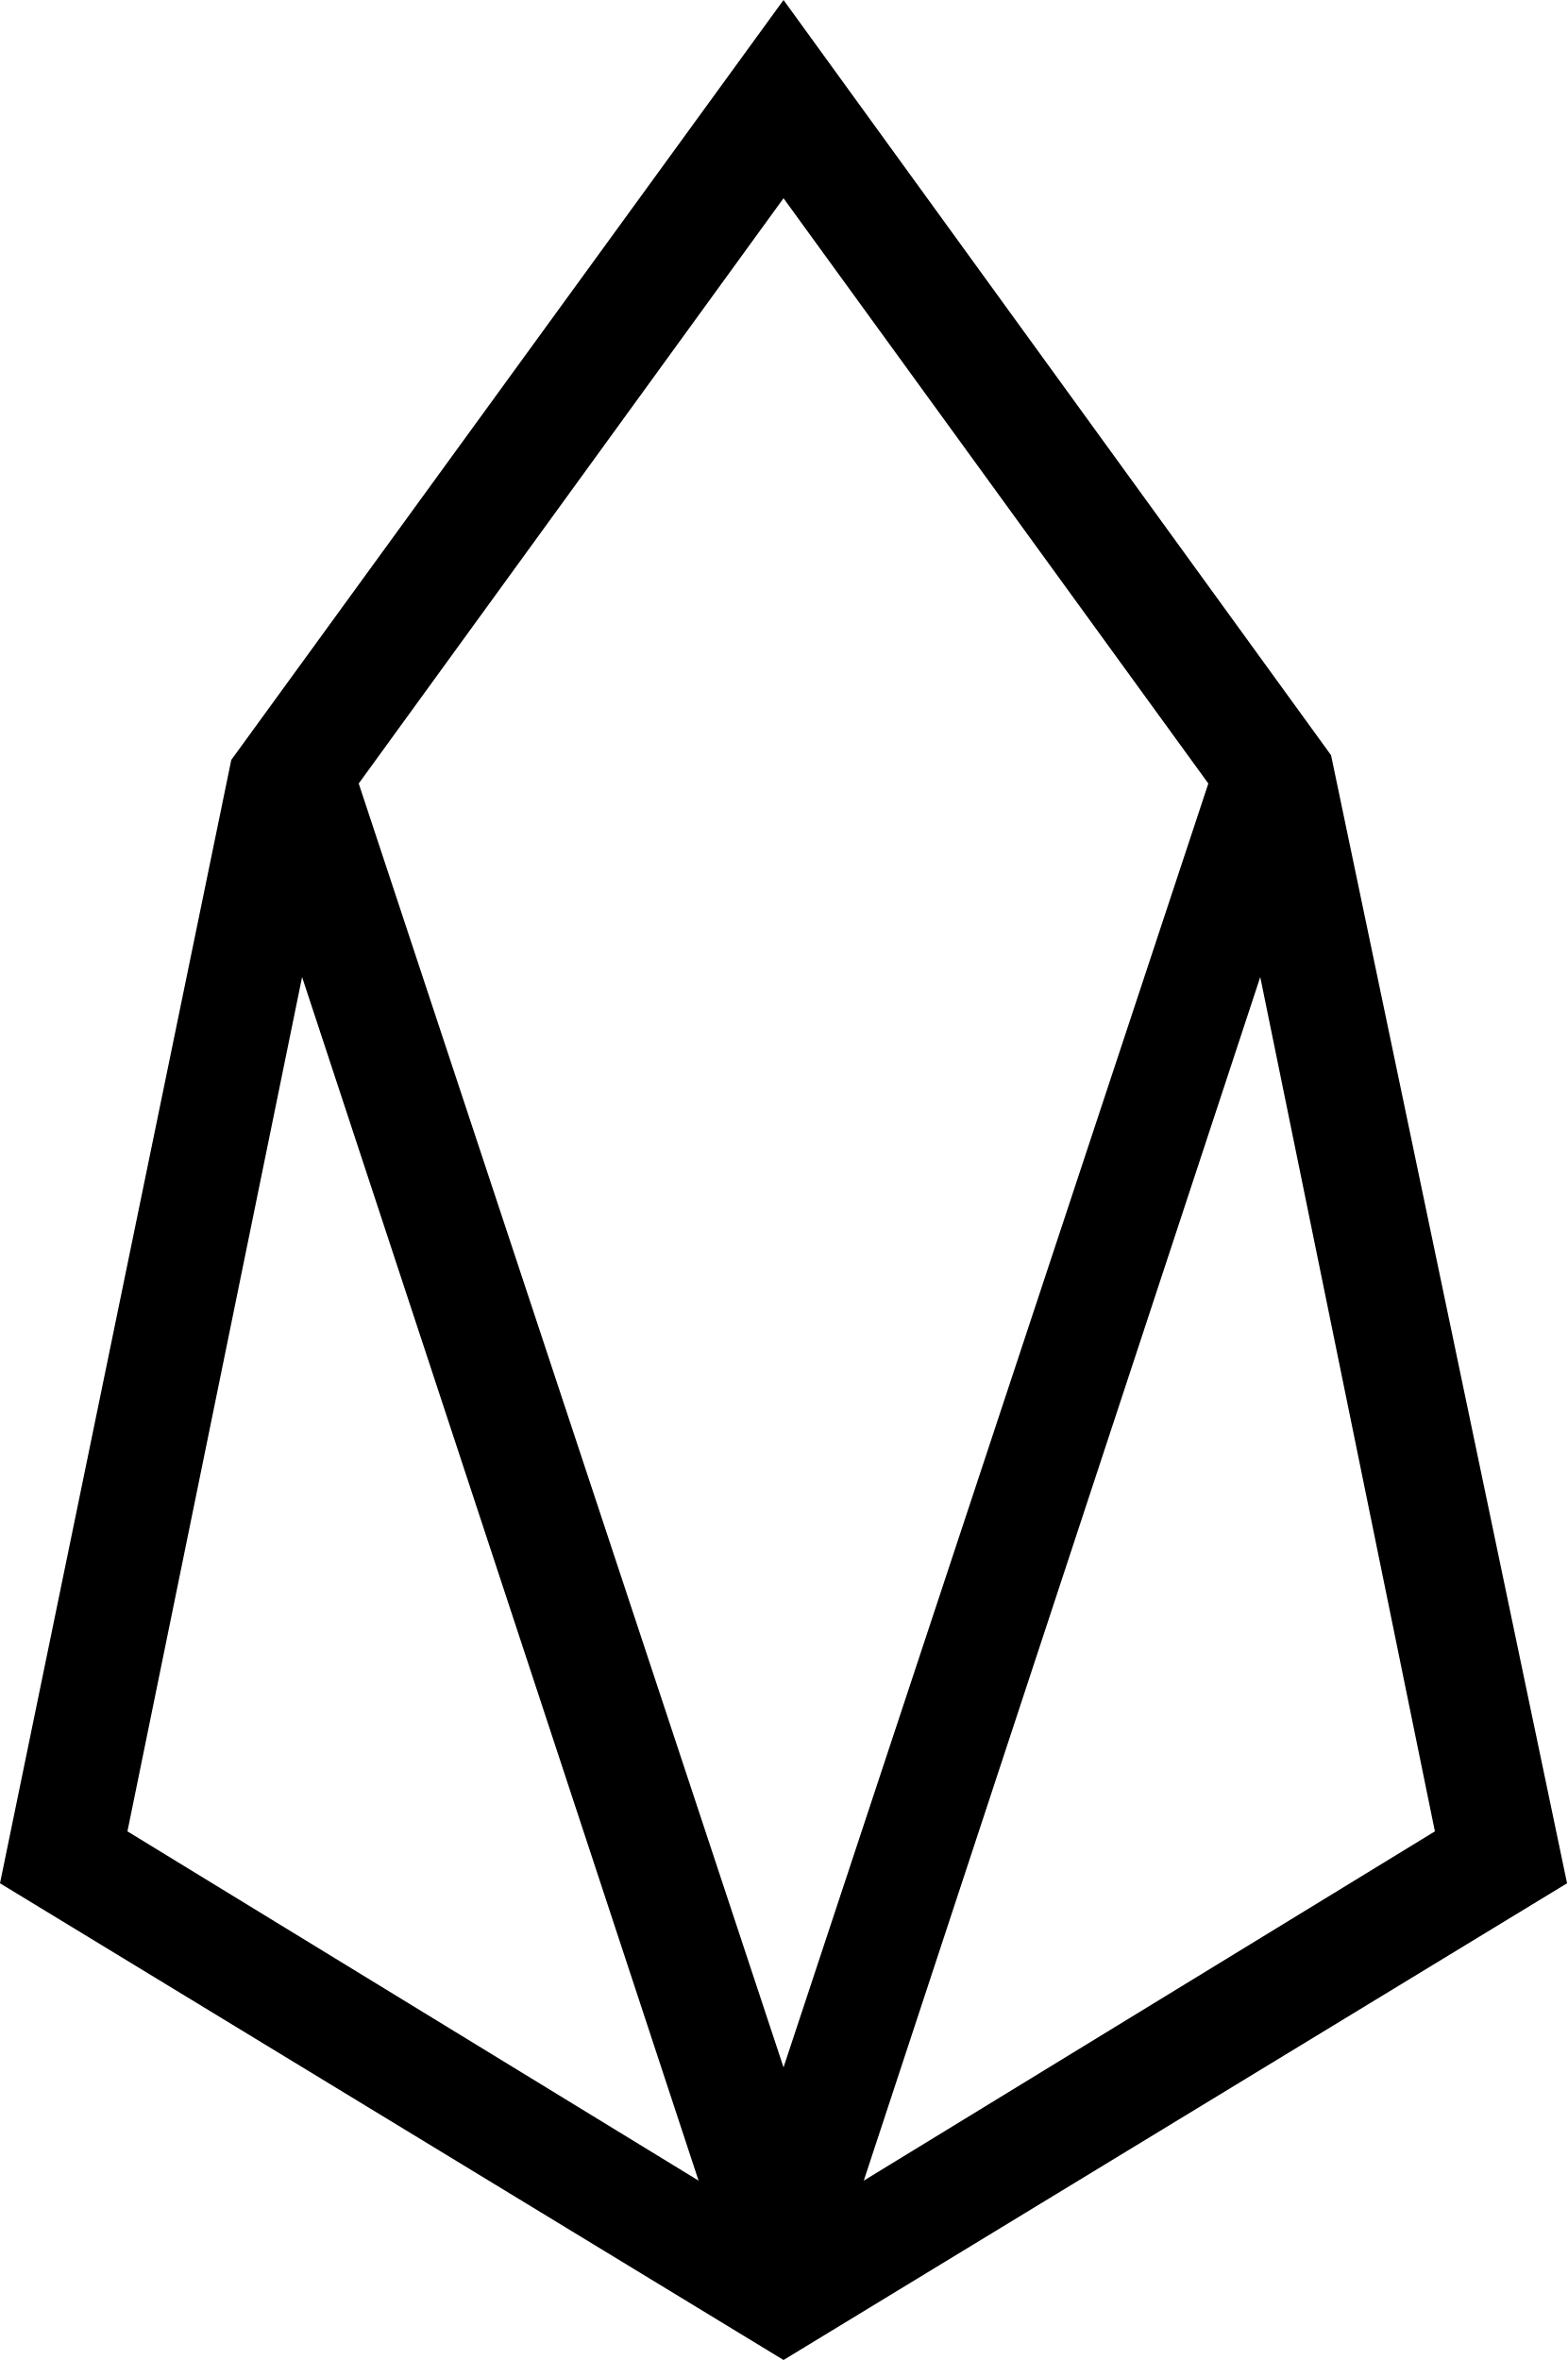
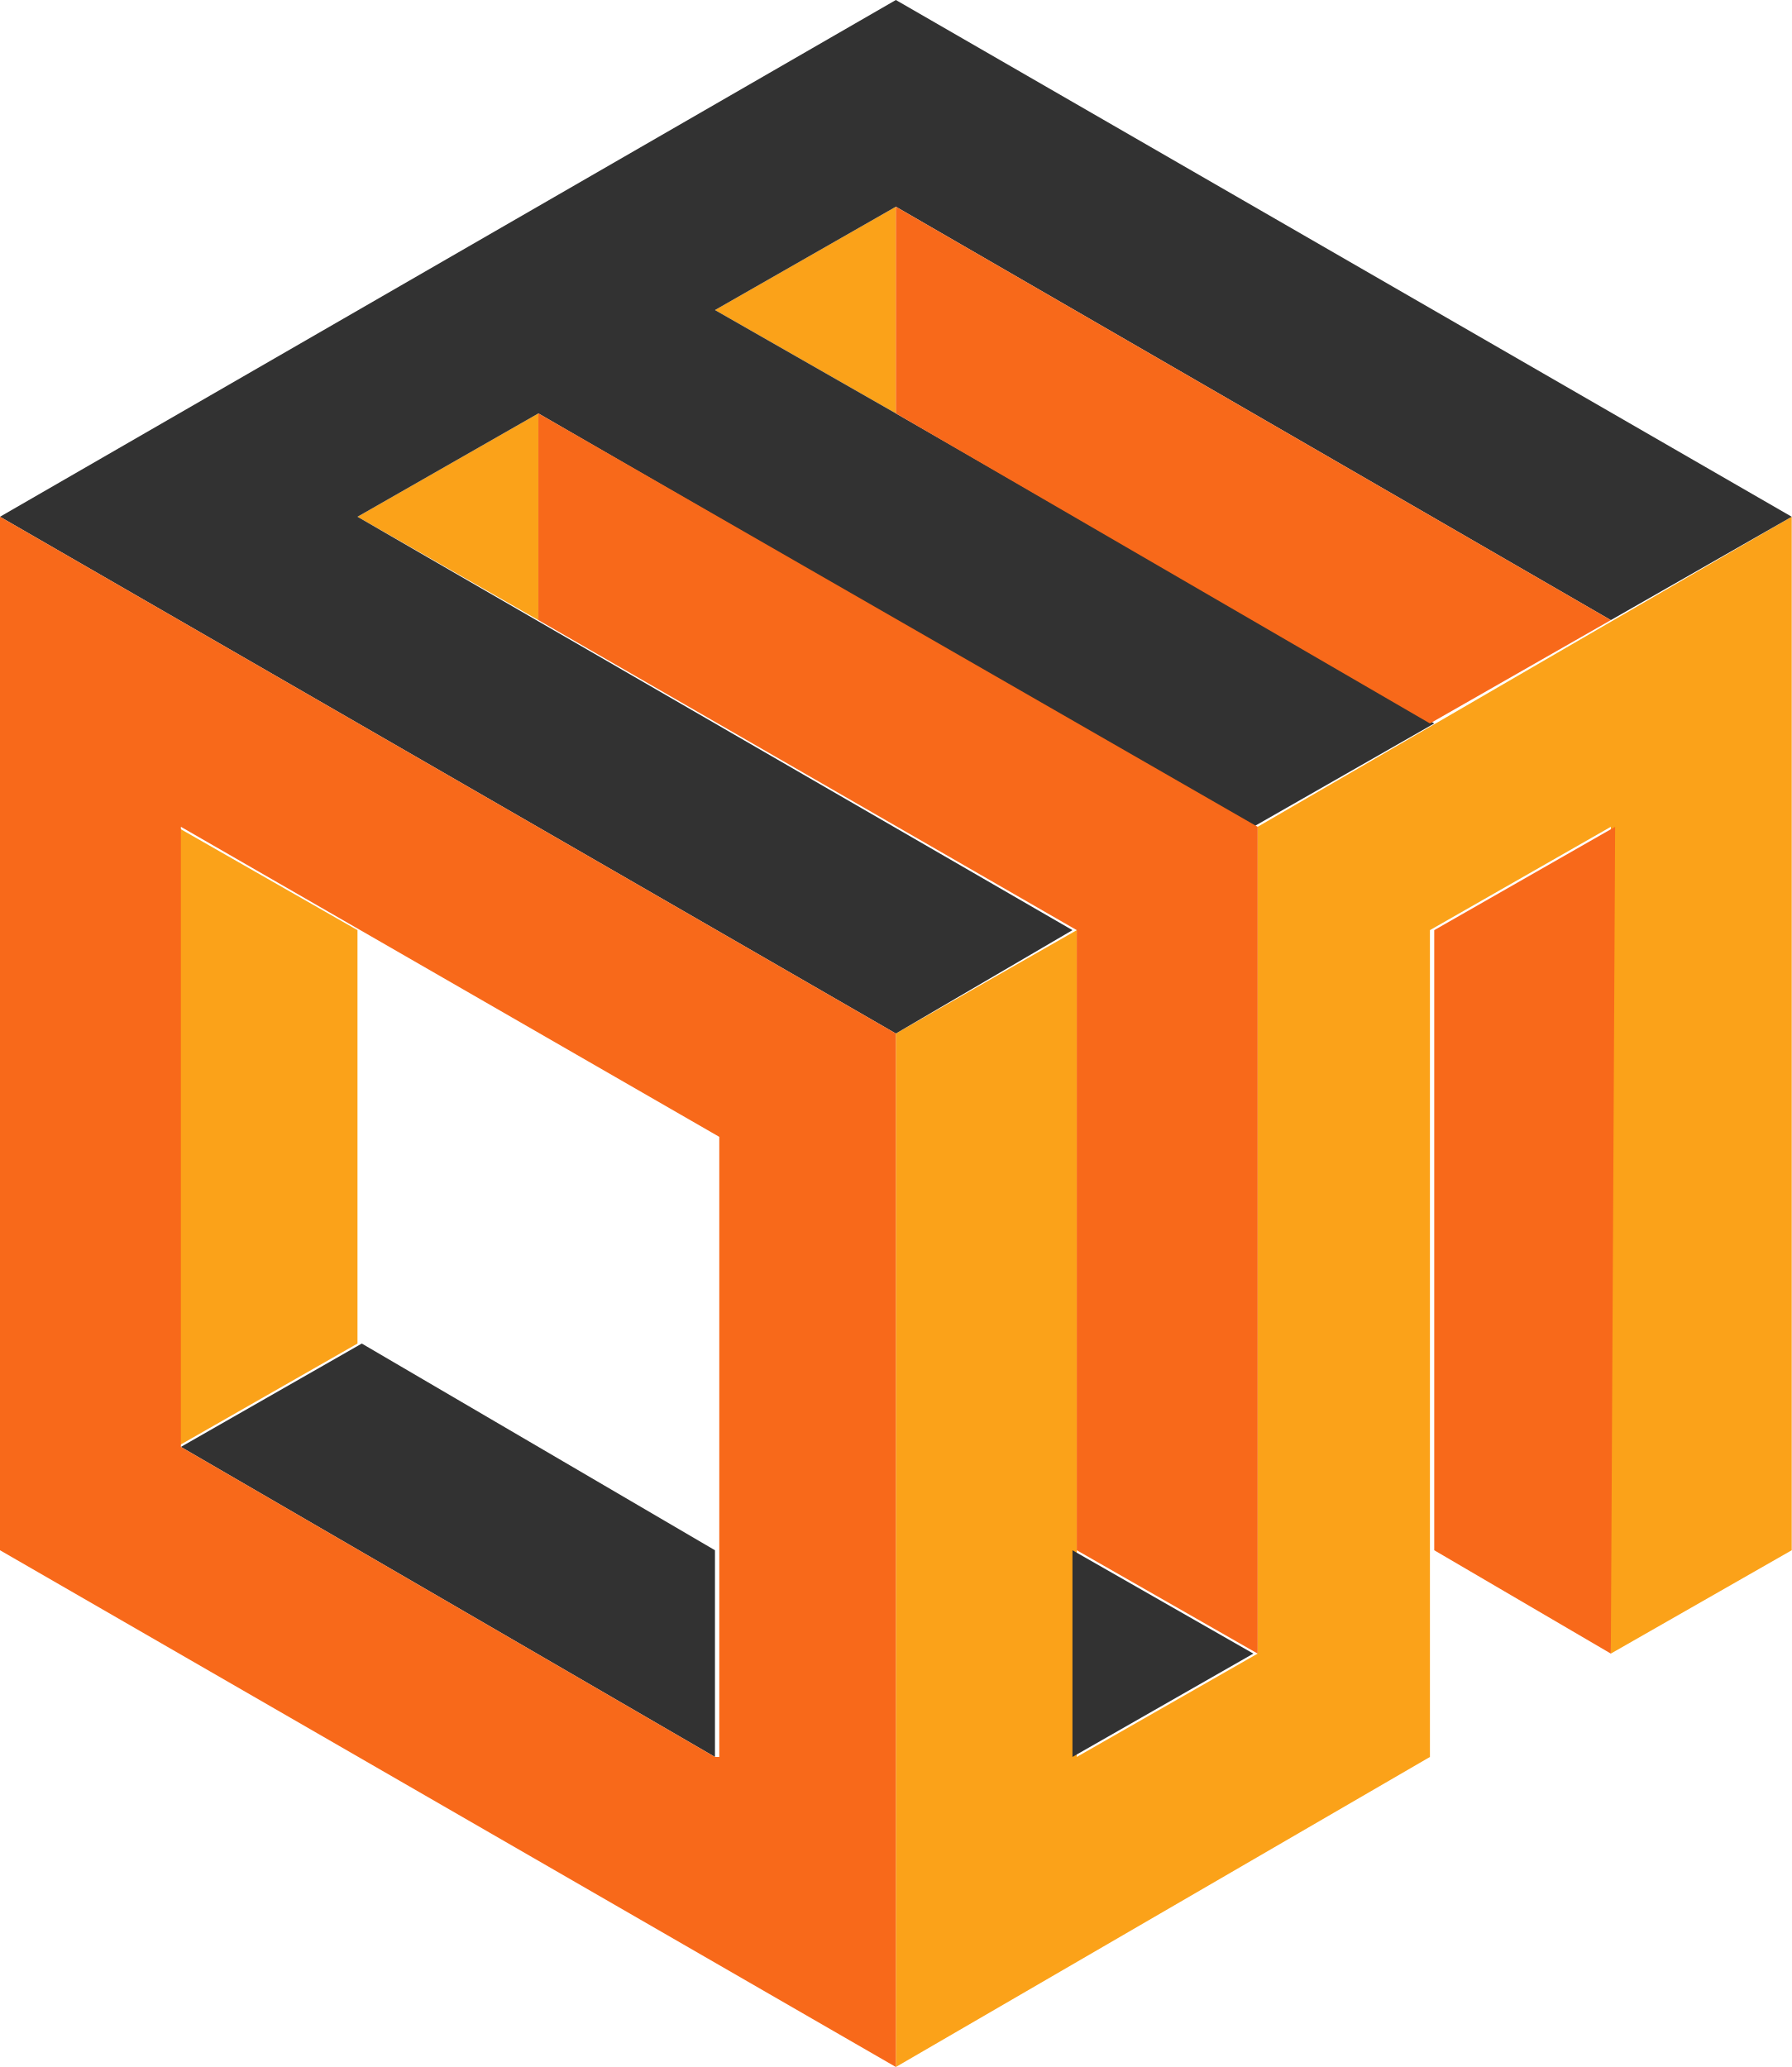
- <svg xmlns="http://www.w3.org/2000/svg" viewBox="0 0 33.2 50">
-   <g id="Layer_2" data-name="Layer 2">
-     <g id="Layer_1-2" data-name="Layer 1">
-       <path d="M16.6,0,4.9,16.1,0,39.9,16.6,50,33.2,39.9,28.2,16ZM2.7,38.8,6.4,20.7l8.4,25.5ZM7.6,16.6l9-12.4,9,12.4-9,27.2ZM18.3,46.2l8.4-25.5,3.7,18.1Z" />
-     </g>
-   </g>
+ <svg xmlns="http://www.w3.org/2000/svg" version="1.1" id="Layer_1" x="0px" y="0px" viewBox="0 0 41.6 48" style="enable-background:new 0 0 41.6 48;" xml:space="preserve">
+   <style type="text/css">
+ 	.st0{fill:#FBA219;}
+ 	.st1{fill:#323232;}
+ 	.st2{fill:#F8691A;}
+ </style>
+   <path class="st0" d="M8.3,21.6v9.6l-4.2,2.4V19.2L8.3,21.6z" />
+   <path class="st0" d="M41.6,12v24l-4.2,2.4l0-19.2l-4.2,2.4v19.2L20.8,48V24l4.2-2.4v19.2l4.2-2.4V19.2L41.6,12z" />
+   <path class="st0" d="M12.5,9.6L8.3,12l4.2,2.4V9.6z" />
+   <path class="st0" d="M20.8,4.8l-4.2,2.4l4.2,2.4V4.8z" />
+   <path class="st1" d="M41.6,12l-4.2,2.4L20.8,4.8l-4.2,2.4v0l4.2,2.4l12.5,7.2l-4.2,2.4h0v0L12.5,9.6L8.3,12l16.6,9.6L20.8,24L0,12  L20.8,0h0L41.6,12z" />
+   <path class="st1" d="M16.6,36v4.8L4.2,33.6l4.2-2.4L16.6,36z" />
+   <path class="st1" d="M24.9,40.8l4.2-2.4L24.9,36V40.8z" />
+   <path class="st2" d="M0,12v24l20.8,12V24L0,12z M16.6,40.8L4.2,33.6V19.2l12.5,7.2V40.8z" />
+   <path class="st2" d="M37.4,38.4L33.3,36V21.6l4.2-2.4L37.4,38.4z" />
+   <path class="st2" d="M37.4,14.4l-4.2,2.4L20.8,9.6V4.8L37.4,14.4z" />
+   <path class="st2" d="M12.5,9.6v4.8l12.5,7.2V36l4.2,2.4V19.2L12.5,9.6z" />
</svg>
